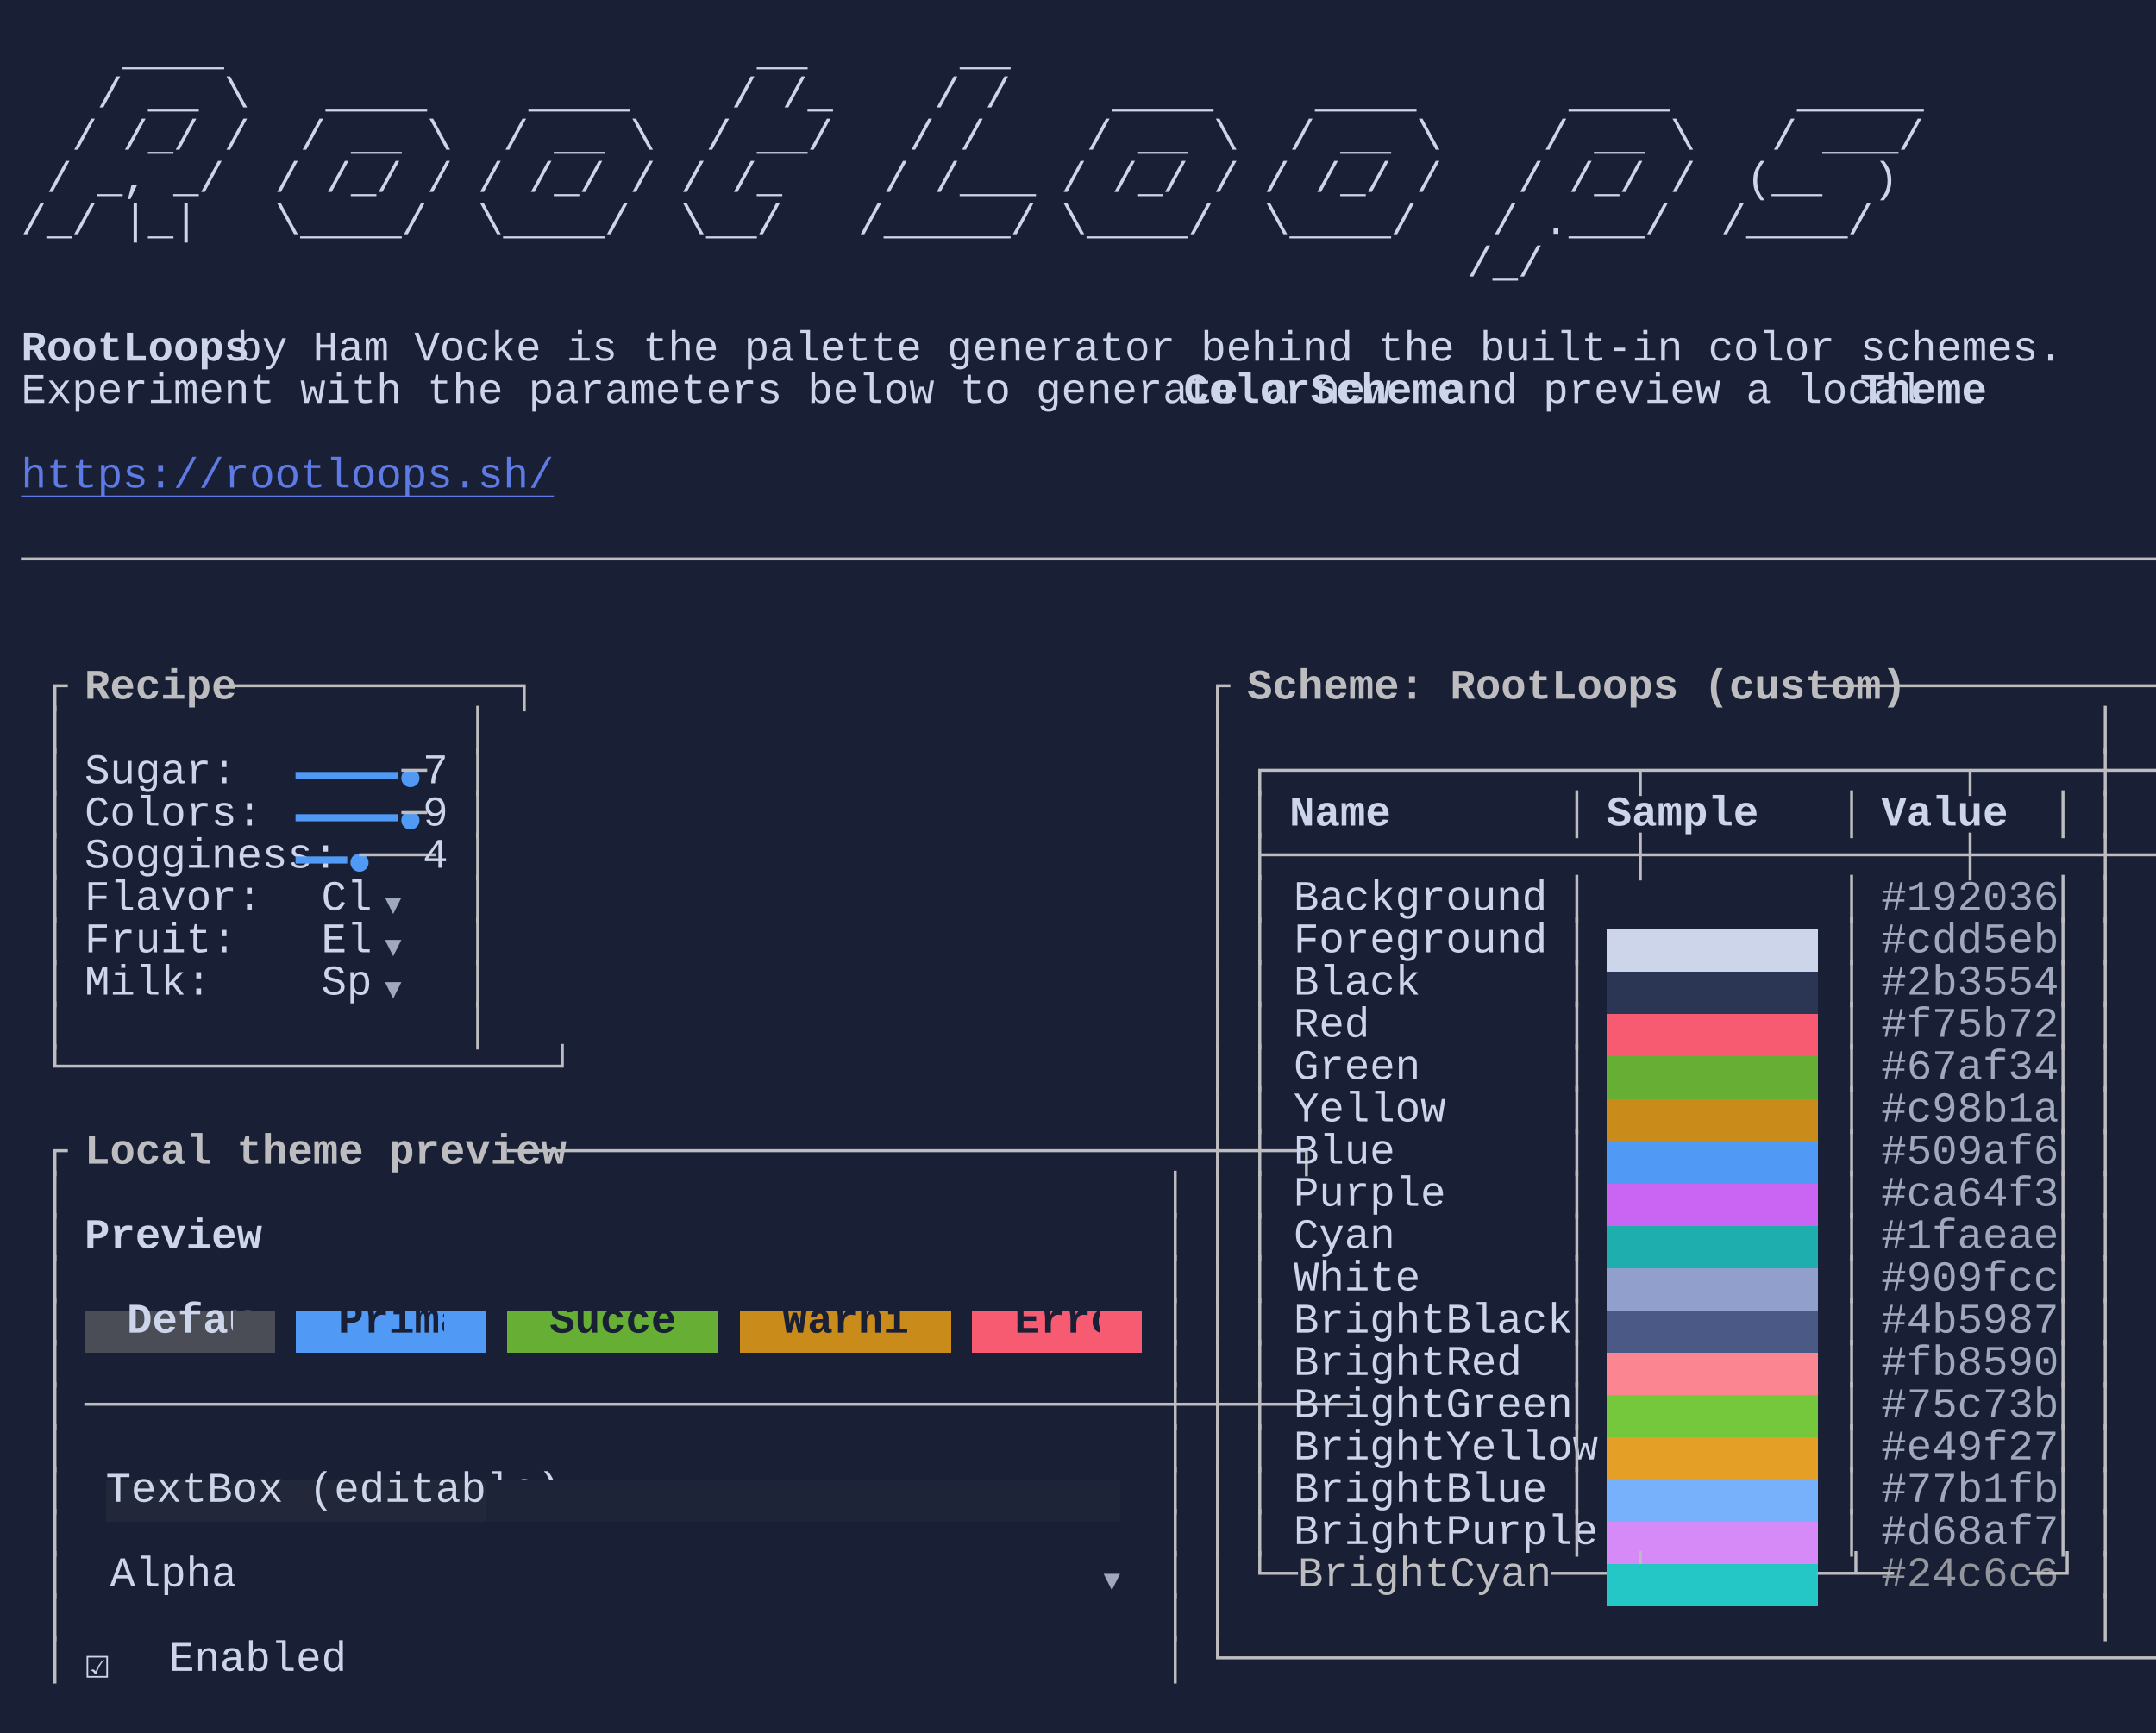
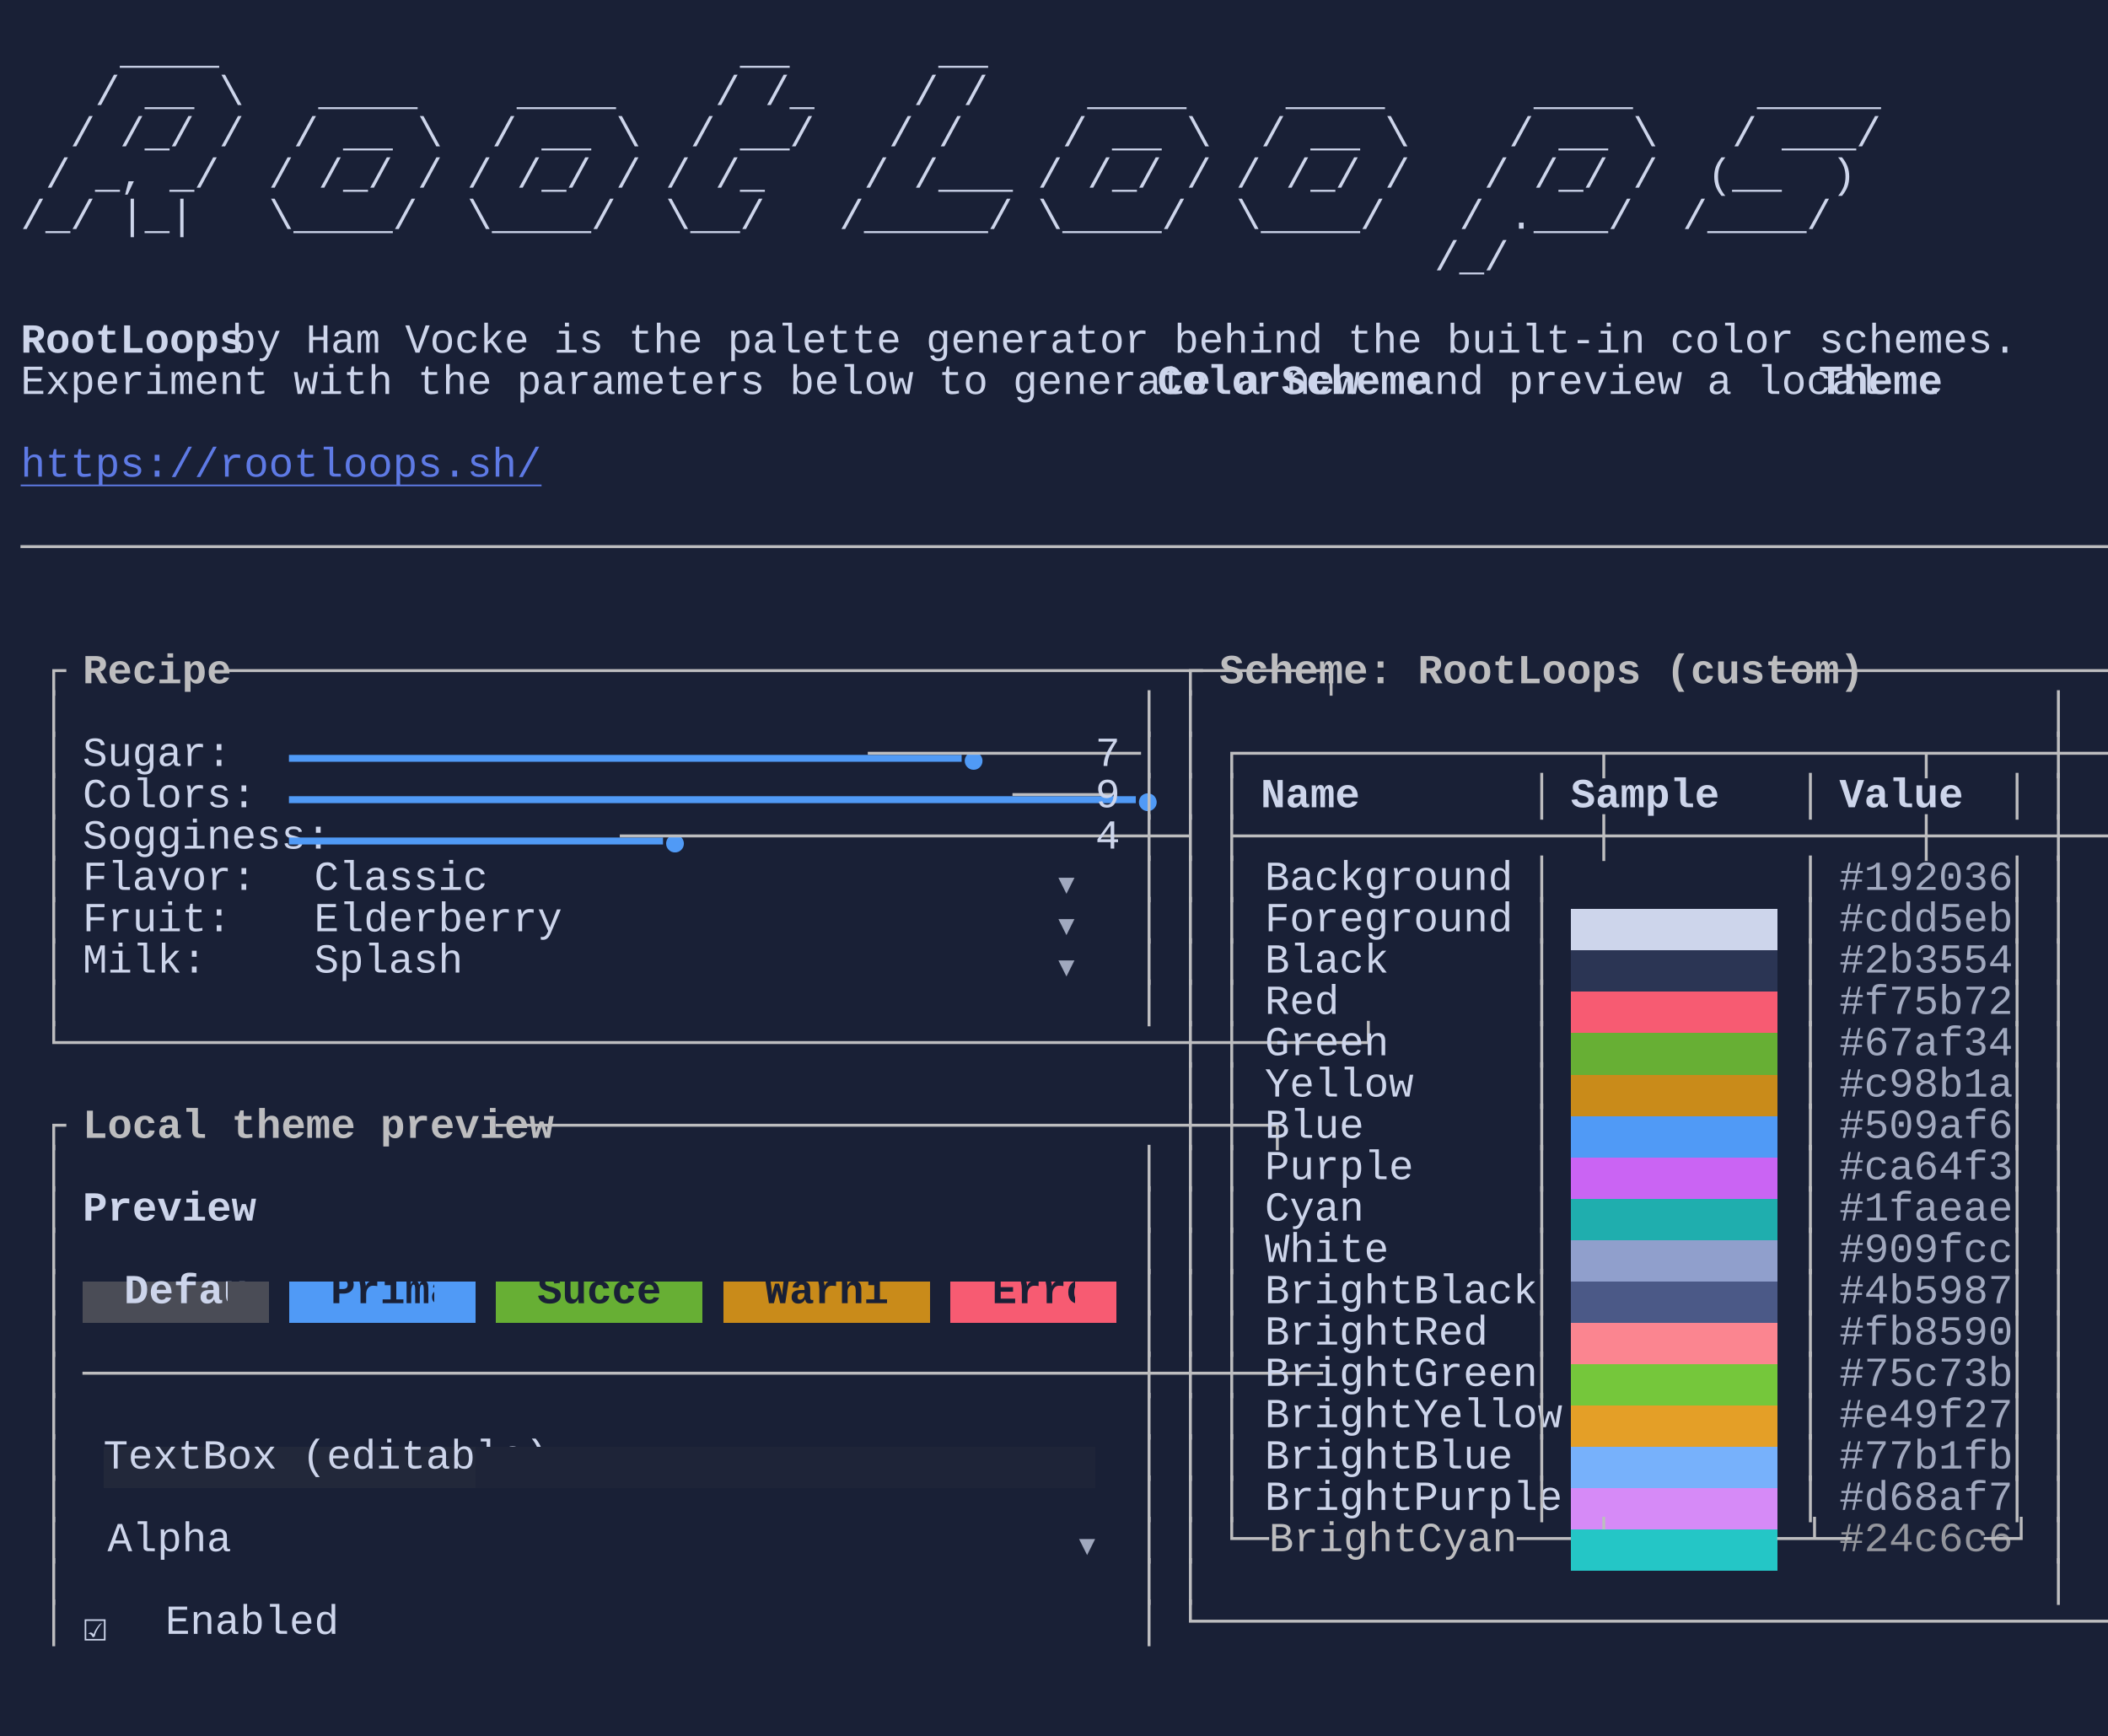
- <svg xmlns="http://www.w3.org/2000/svg" viewBox="0 0 918 738" width="918" height="738" shape-rendering="crispEdges">
+ <svg xmlns="http://www.w3.org/2000/svg" viewBox="0 0 918 756" width="918" height="756" shape-rendering="crispEdges">
  <style>.t{font-family:ui-monospace, SFMono-Regular, Menlo, Monaco, Consolas, "Liberation Mono", "Courier New", monospace;font-size:18px;dominant-baseline:text-before-edge;white-space:pre;font-variant-ligatures:none;font-kerning:none;font-feature-settings:"liga" 0,"calt" 0;letter-spacing:0}</style>
-   <rect x="0" y="0" width="918" height="738" fill="rgb(25,32,54)" />
+   <rect x="0" y="0" width="918" height="756" fill="rgb(25,32,54)" />
  <text class="t" x="9" y="18" fill="rgb(205,213,235)" textLength="900" lengthAdjust="spacing" xml:space="preserve">    ____                     __      __                                                             </text>
  <text class="t" x="9" y="36" fill="rgb(205,213,235)" textLength="900" lengthAdjust="spacing" xml:space="preserve">   / __ \   ____    ____    / /_    / /    ____    ____      ____     _____                         </text>
  <text class="t" x="9" y="54" fill="rgb(205,213,235)" textLength="900" lengthAdjust="spacing" xml:space="preserve">  / /_/ /  / __ \  / __ \  / __/   / /    / __ \  / __ \    / __ \   / ___/                         </text>
  <text class="t" x="9" y="72" fill="rgb(205,213,235)" textLength="900" lengthAdjust="spacing" xml:space="preserve"> / _, _/  / /_/ / / /_/ / / /_    / /___ / /_/ / / /_/ /   / /_/ /  (__  )                          </text>
  <text class="t" x="9" y="90" fill="rgb(205,213,235)" textLength="900" lengthAdjust="spacing" xml:space="preserve">/_/ |_|   \____/  \____/  \__/   /_____/ \____/  \____/   / .___/  /____/                           </text>
  <text class="t" x="9" y="108" fill="rgb(205,213,235)" textLength="900" lengthAdjust="spacing" xml:space="preserve">                                                         /_/                                        </text>
  <text class="t" x="9" y="144" fill="rgb(205,213,235)" textLength="81" lengthAdjust="spacing" font-weight="700" xml:space="preserve">RootLoops</text>
  <text class="t" x="90" y="144" fill="rgb(205,213,235)" textLength="819" lengthAdjust="spacing" xml:space="preserve"> by Ham Vocke is the palette generator behind the built-in color schemes.                  </text>
  <text class="t" x="9" y="162" fill="rgb(205,213,235)" textLength="495" lengthAdjust="spacing" xml:space="preserve">Experiment with the parameters below to generate a new </text>
  <text class="t" x="504" y="162" fill="rgb(205,213,235)" textLength="99" lengthAdjust="spacing" font-weight="700" xml:space="preserve">ColorScheme</text>
  <text class="t" x="603" y="162" fill="rgb(205,213,235)" textLength="189" lengthAdjust="spacing" xml:space="preserve"> and preview a local </text>
  <text class="t" x="792" y="162" fill="rgb(205,213,235)" textLength="45" lengthAdjust="spacing" font-weight="700" xml:space="preserve">Theme</text>
  <text class="t" x="837" y="162" fill="rgb(205,213,235)" textLength="72" lengthAdjust="spacing" xml:space="preserve">.       </text>
  <text class="t" x="9" y="198" fill="rgb(94,122,229)" textLength="189" lengthAdjust="spacing" text-decoration="underline" xml:space="preserve">https://rootloops.sh/</text>
  <text class="t" x="9" y="234" fill="rgb(189,189,191)" textLength="900" lengthAdjust="spacing" xml:space="preserve">────────────────────────────────────────────────────────────────────────────────────────────────────</text>
  <text class="t" x="18" y="288" fill="rgb(189,189,191)" textLength="9" lengthAdjust="spacing" xml:space="preserve">┌</text>
  <text class="t" x="36" y="288" fill="rgb(189,189,191)" textLength="54" lengthAdjust="spacing" font-weight="700" xml:space="preserve">Recipe</text>
-   <text class="t" x="99" y="288" fill="rgb(189,189,191)" textLength="108" lengthAdjust="spacing" xml:space="preserve">───────────┐</text>
+   <text class="t" x="99" y="288" fill="rgb(189,189,191)" textLength="405" lengthAdjust="spacing" xml:space="preserve">────────────────────────────────────────────┐</text>
  <text class="t" x="513" y="288" fill="rgb(189,189,191)" textLength="9" lengthAdjust="spacing" xml:space="preserve">┌</text>
  <text class="t" x="531" y="288" fill="rgb(189,189,191)" textLength="234" lengthAdjust="spacing" font-weight="700" xml:space="preserve">Scheme: RootLoops (custom)</text>
  <text class="t" x="774" y="288" fill="rgb(189,189,191)" textLength="126" lengthAdjust="spacing" xml:space="preserve">─────────────┐</text>
  <text class="t" x="18" y="306" fill="rgb(189,189,191)" textLength="9" lengthAdjust="spacing" xml:space="preserve">│</text>
-   <text class="t" x="198" y="306" fill="rgb(189,189,191)" textLength="9" lengthAdjust="spacing" xml:space="preserve">│</text>
+   <text class="t" x="495" y="306" fill="rgb(189,189,191)" textLength="9" lengthAdjust="spacing" xml:space="preserve">│</text>
  <text class="t" x="513" y="306" fill="rgb(189,189,191)" textLength="9" lengthAdjust="spacing" xml:space="preserve">│</text>
  <text class="t" x="891" y="306" fill="rgb(189,189,191)" textLength="9" lengthAdjust="spacing" xml:space="preserve">│</text>
  <text class="t" x="18" y="324" fill="rgb(189,189,191)" textLength="9" lengthAdjust="spacing" xml:space="preserve">│</text>
  <text class="t" x="36" y="324" fill="rgb(205,213,235)" textLength="54" lengthAdjust="spacing" xml:space="preserve">Sugar:</text>
-   <text class="t" x="126" y="324" fill="rgb(80,154,246)" textLength="45" lengthAdjust="spacing" font-weight="700" xml:space="preserve">━━━━●</text>
-   <text class="t" x="171" y="324" fill="rgb(189,189,191)" textLength="9" lengthAdjust="spacing" xml:space="preserve">─</text>
-   <text class="t" x="180" y="324" fill="rgb(205,213,235)" textLength="9" lengthAdjust="spacing" xml:space="preserve">7</text>
-   <text class="t" x="198" y="324" fill="rgb(189,189,191)" textLength="9" lengthAdjust="spacing" xml:space="preserve">│</text>
+   <text class="t" x="126" y="324" fill="rgb(80,154,246)" textLength="252" lengthAdjust="spacing" font-weight="700" xml:space="preserve">━━━━━━━━━━━━━━━━━━━━━━━━━━━●</text>
+   <text class="t" x="378" y="324" fill="rgb(189,189,191)" textLength="99" lengthAdjust="spacing" xml:space="preserve">───────────</text>
+   <text class="t" x="477" y="324" fill="rgb(205,213,235)" textLength="9" lengthAdjust="spacing" xml:space="preserve">7</text>
+   <text class="t" x="495" y="324" fill="rgb(189,189,191)" textLength="9" lengthAdjust="spacing" xml:space="preserve">│</text>
  <text class="t" x="513" y="324" fill="rgb(189,189,191)" textLength="9" lengthAdjust="spacing" xml:space="preserve">│</text>
  <text class="t" x="531" y="324" fill="rgb(189,189,191)" textLength="351" lengthAdjust="spacing" xml:space="preserve">┌──────────────┬────────────┬─────────┐</text>
  <text class="t" x="891" y="324" fill="rgb(189,189,191)" textLength="9" lengthAdjust="spacing" xml:space="preserve">│</text>
  <text class="t" x="18" y="342" fill="rgb(189,189,191)" textLength="9" lengthAdjust="spacing" xml:space="preserve">│</text>
  <text class="t" x="36" y="342" fill="rgb(205,213,235)" textLength="63" lengthAdjust="spacing" xml:space="preserve">Colors:</text>
-   <text class="t" x="126" y="342" fill="rgb(80,154,246)" textLength="45" lengthAdjust="spacing" font-weight="700" xml:space="preserve">━━━━●</text>
-   <text class="t" x="171" y="342" fill="rgb(189,189,191)" textLength="9" lengthAdjust="spacing" xml:space="preserve">─</text>
-   <text class="t" x="180" y="342" fill="rgb(205,213,235)" textLength="9" lengthAdjust="spacing" xml:space="preserve">9</text>
-   <text class="t" x="198" y="342" fill="rgb(189,189,191)" textLength="9" lengthAdjust="spacing" xml:space="preserve">│</text>
+   <text class="t" x="126" y="342" fill="rgb(80,154,246)" textLength="315" lengthAdjust="spacing" font-weight="700" xml:space="preserve">━━━━━━━━━━━━━━━━━━━━━━━━━━━━━━━━━━●</text>
+   <text class="t" x="441" y="342" fill="rgb(189,189,191)" textLength="36" lengthAdjust="spacing" xml:space="preserve">────</text>
+   <text class="t" x="477" y="342" fill="rgb(205,213,235)" textLength="9" lengthAdjust="spacing" xml:space="preserve">9</text>
+   <text class="t" x="495" y="342" fill="rgb(189,189,191)" textLength="9" lengthAdjust="spacing" xml:space="preserve">│</text>
  <text class="t" x="513" y="342" fill="rgb(189,189,191)" textLength="9" lengthAdjust="spacing" xml:space="preserve">│</text>
  <text class="t" x="531" y="342" fill="rgb(189,189,191)" textLength="9" lengthAdjust="spacing" xml:space="preserve">│</text>
  <text class="t" x="549" y="342" fill="rgb(205,213,235)" textLength="36" lengthAdjust="spacing" font-weight="700" xml:space="preserve">Name</text>
  <text class="t" x="666" y="342" fill="rgb(189,189,191)" textLength="9" lengthAdjust="spacing" xml:space="preserve">│</text>
  <text class="t" x="684" y="342" fill="rgb(205,213,235)" textLength="54" lengthAdjust="spacing" font-weight="700" xml:space="preserve">Sample</text>
  <text class="t" x="783" y="342" fill="rgb(189,189,191)" textLength="9" lengthAdjust="spacing" xml:space="preserve">│</text>
  <text class="t" x="801" y="342" fill="rgb(205,213,235)" textLength="45" lengthAdjust="spacing" font-weight="700" xml:space="preserve">Value</text>
  <text class="t" x="873" y="342" fill="rgb(189,189,191)" textLength="9" lengthAdjust="spacing" xml:space="preserve">│</text>
  <text class="t" x="891" y="342" fill="rgb(189,189,191)" textLength="9" lengthAdjust="spacing" xml:space="preserve">│</text>
  <text class="t" x="18" y="360" fill="rgb(189,189,191)" textLength="9" lengthAdjust="spacing" xml:space="preserve">│</text>
  <text class="t" x="36" y="360" fill="rgb(205,213,235)" textLength="90" lengthAdjust="spacing" xml:space="preserve">Sogginess:</text>
-   <text class="t" x="126" y="360" fill="rgb(80,154,246)" textLength="27" lengthAdjust="spacing" font-weight="700" xml:space="preserve">━━●</text>
-   <text class="t" x="153" y="360" fill="rgb(189,189,191)" textLength="27" lengthAdjust="spacing" xml:space="preserve">───</text>
-   <text class="t" x="180" y="360" fill="rgb(205,213,235)" textLength="9" lengthAdjust="spacing" xml:space="preserve">4</text>
-   <text class="t" x="198" y="360" fill="rgb(189,189,191)" textLength="9" lengthAdjust="spacing" xml:space="preserve">│</text>
+   <text class="t" x="126" y="360" fill="rgb(80,154,246)" textLength="144" lengthAdjust="spacing" font-weight="700" xml:space="preserve">━━━━━━━━━━━━━━━●</text>
+   <text class="t" x="270" y="360" fill="rgb(189,189,191)" textLength="207" lengthAdjust="spacing" xml:space="preserve">───────────────────────</text>
+   <text class="t" x="477" y="360" fill="rgb(205,213,235)" textLength="9" lengthAdjust="spacing" xml:space="preserve">4</text>
+   <text class="t" x="495" y="360" fill="rgb(189,189,191)" textLength="9" lengthAdjust="spacing" xml:space="preserve">│</text>
  <text class="t" x="513" y="360" fill="rgb(189,189,191)" textLength="9" lengthAdjust="spacing" xml:space="preserve">│</text>
  <text class="t" x="531" y="360" fill="rgb(189,189,191)" textLength="351" lengthAdjust="spacing" xml:space="preserve">├──────────────┼────────────┼─────────┤</text>
  <text class="t" x="891" y="360" fill="rgb(189,189,191)" textLength="9" lengthAdjust="spacing" xml:space="preserve">│</text>
  <text class="t" x="18" y="378" fill="rgb(189,189,191)" textLength="9" lengthAdjust="spacing" xml:space="preserve">│</text>
  <text class="t" x="36" y="378" fill="rgb(205,213,235)" textLength="63" lengthAdjust="spacing" xml:space="preserve">Flavor:</text>
-   <text class="t" x="126" y="378" fill="rgb(205,213,235)" textLength="36" lengthAdjust="spacing" xml:space="preserve"> Cl </text>
-   <text class="t" x="162" y="378" fill="rgb(205,213,235)" textLength="9" lengthAdjust="spacing" opacity="0.75" xml:space="preserve">▾</text>
-   <text class="t" x="198" y="378" fill="rgb(189,189,191)" textLength="9" lengthAdjust="spacing" xml:space="preserve">│</text>
+   <text class="t" x="126" y="378" fill="rgb(205,213,235)" textLength="333" lengthAdjust="spacing" xml:space="preserve"> Classic                             </text>
+   <text class="t" x="459" y="378" fill="rgb(205,213,235)" textLength="9" lengthAdjust="spacing" opacity="0.75" xml:space="preserve">▾</text>
+   <text class="t" x="495" y="378" fill="rgb(189,189,191)" textLength="9" lengthAdjust="spacing" xml:space="preserve">│</text>
  <text class="t" x="513" y="378" fill="rgb(189,189,191)" textLength="9" lengthAdjust="spacing" xml:space="preserve">│</text>
  <text class="t" x="531" y="378" fill="rgb(189,189,191)" textLength="9" lengthAdjust="spacing" xml:space="preserve">│</text>
  <text class="t" x="540" y="378" fill="rgb(205,213,235)" textLength="126" lengthAdjust="spacing" xml:space="preserve"> Background   </text>
  <text class="t" x="666" y="378" fill="rgb(189,189,191)" textLength="9" lengthAdjust="spacing" xml:space="preserve">│</text>
  <text class="t" x="783" y="378" fill="rgb(189,189,191)" textLength="9" lengthAdjust="spacing" xml:space="preserve">│</text>
  <text class="t" x="801" y="378" fill="rgb(205,213,235)" textLength="63" lengthAdjust="spacing" opacity="0.75" xml:space="preserve">#192036</text>
  <text class="t" x="873" y="378" fill="rgb(189,189,191)" textLength="9" lengthAdjust="spacing" xml:space="preserve">│</text>
  <text class="t" x="891" y="378" fill="rgb(189,189,191)" textLength="9" lengthAdjust="spacing" xml:space="preserve">│</text>
  <text class="t" x="18" y="396" fill="rgb(189,189,191)" textLength="9" lengthAdjust="spacing" xml:space="preserve">│</text>
  <text class="t" x="36" y="396" fill="rgb(205,213,235)" textLength="54" lengthAdjust="spacing" xml:space="preserve">Fruit:</text>
-   <text class="t" x="126" y="396" fill="rgb(205,213,235)" textLength="36" lengthAdjust="spacing" xml:space="preserve"> El </text>
-   <text class="t" x="162" y="396" fill="rgb(205,213,235)" textLength="9" lengthAdjust="spacing" opacity="0.75" xml:space="preserve">▾</text>
-   <text class="t" x="198" y="396" fill="rgb(189,189,191)" textLength="9" lengthAdjust="spacing" xml:space="preserve">│</text>
+   <text class="t" x="126" y="396" fill="rgb(205,213,235)" textLength="333" lengthAdjust="spacing" xml:space="preserve"> Elderberry                          </text>
+   <text class="t" x="459" y="396" fill="rgb(205,213,235)" textLength="9" lengthAdjust="spacing" opacity="0.75" xml:space="preserve">▾</text>
+   <text class="t" x="495" y="396" fill="rgb(189,189,191)" textLength="9" lengthAdjust="spacing" xml:space="preserve">│</text>
  <text class="t" x="513" y="396" fill="rgb(189,189,191)" textLength="9" lengthAdjust="spacing" xml:space="preserve">│</text>
  <text class="t" x="531" y="396" fill="rgb(189,189,191)" textLength="9" lengthAdjust="spacing" xml:space="preserve">│</text>
  <text class="t" x="540" y="396" fill="rgb(205,213,235)" textLength="126" lengthAdjust="spacing" xml:space="preserve"> Foreground   </text>
  <text class="t" x="666" y="396" fill="rgb(189,189,191)" textLength="9" lengthAdjust="spacing" xml:space="preserve">│</text>
  <rect x="684" y="396" width="90" height="18" fill="rgb(205,213,235)" />
  <text class="t" x="783" y="396" fill="rgb(189,189,191)" textLength="9" lengthAdjust="spacing" xml:space="preserve">│</text>
  <text class="t" x="801" y="396" fill="rgb(205,213,235)" textLength="63" lengthAdjust="spacing" opacity="0.75" xml:space="preserve">#cdd5eb</text>
  <text class="t" x="873" y="396" fill="rgb(189,189,191)" textLength="9" lengthAdjust="spacing" xml:space="preserve">│</text>
  <text class="t" x="891" y="396" fill="rgb(189,189,191)" textLength="9" lengthAdjust="spacing" xml:space="preserve">│</text>
  <text class="t" x="18" y="414" fill="rgb(189,189,191)" textLength="9" lengthAdjust="spacing" xml:space="preserve">│</text>
  <text class="t" x="36" y="414" fill="rgb(205,213,235)" textLength="45" lengthAdjust="spacing" xml:space="preserve">Milk:</text>
-   <text class="t" x="126" y="414" fill="rgb(205,213,235)" textLength="36" lengthAdjust="spacing" xml:space="preserve"> Sp </text>
-   <text class="t" x="162" y="414" fill="rgb(205,213,235)" textLength="9" lengthAdjust="spacing" opacity="0.75" xml:space="preserve">▾</text>
-   <text class="t" x="198" y="414" fill="rgb(189,189,191)" textLength="9" lengthAdjust="spacing" xml:space="preserve">│</text>
+   <text class="t" x="126" y="414" fill="rgb(205,213,235)" textLength="333" lengthAdjust="spacing" xml:space="preserve"> Splash                              </text>
+   <text class="t" x="459" y="414" fill="rgb(205,213,235)" textLength="9" lengthAdjust="spacing" opacity="0.75" xml:space="preserve">▾</text>
+   <text class="t" x="495" y="414" fill="rgb(189,189,191)" textLength="9" lengthAdjust="spacing" xml:space="preserve">│</text>
  <text class="t" x="513" y="414" fill="rgb(189,189,191)" textLength="9" lengthAdjust="spacing" xml:space="preserve">│</text>
  <text class="t" x="531" y="414" fill="rgb(189,189,191)" textLength="9" lengthAdjust="spacing" xml:space="preserve">│</text>
  <text class="t" x="540" y="414" fill="rgb(205,213,235)" textLength="126" lengthAdjust="spacing" xml:space="preserve"> Black        </text>
  <text class="t" x="666" y="414" fill="rgb(189,189,191)" textLength="9" lengthAdjust="spacing" xml:space="preserve">│</text>
  <rect x="684" y="414" width="90" height="18" fill="rgb(43,53,84)" />
  <text class="t" x="783" y="414" fill="rgb(189,189,191)" textLength="9" lengthAdjust="spacing" xml:space="preserve">│</text>
  <text class="t" x="801" y="414" fill="rgb(205,213,235)" textLength="63" lengthAdjust="spacing" opacity="0.75" xml:space="preserve">#2b3554</text>
  <text class="t" x="873" y="414" fill="rgb(189,189,191)" textLength="9" lengthAdjust="spacing" xml:space="preserve">│</text>
  <text class="t" x="891" y="414" fill="rgb(189,189,191)" textLength="9" lengthAdjust="spacing" xml:space="preserve">│</text>
  <text class="t" x="18" y="432" fill="rgb(189,189,191)" textLength="9" lengthAdjust="spacing" xml:space="preserve">│</text>
-   <text class="t" x="198" y="432" fill="rgb(189,189,191)" textLength="9" lengthAdjust="spacing" xml:space="preserve">│</text>
+   <text class="t" x="495" y="432" fill="rgb(189,189,191)" textLength="9" lengthAdjust="spacing" xml:space="preserve">│</text>
  <text class="t" x="513" y="432" fill="rgb(189,189,191)" textLength="9" lengthAdjust="spacing" xml:space="preserve">│</text>
  <text class="t" x="531" y="432" fill="rgb(189,189,191)" textLength="9" lengthAdjust="spacing" xml:space="preserve">│</text>
  <text class="t" x="540" y="432" fill="rgb(205,213,235)" textLength="126" lengthAdjust="spacing" xml:space="preserve"> Red          </text>
  <text class="t" x="666" y="432" fill="rgb(189,189,191)" textLength="9" lengthAdjust="spacing" xml:space="preserve">│</text>
  <rect x="684" y="432" width="90" height="18" fill="rgb(247,91,114)" />
  <text class="t" x="783" y="432" fill="rgb(189,189,191)" textLength="9" lengthAdjust="spacing" xml:space="preserve">│</text>
  <text class="t" x="801" y="432" fill="rgb(205,213,235)" textLength="63" lengthAdjust="spacing" opacity="0.75" xml:space="preserve">#f75b72</text>
  <text class="t" x="873" y="432" fill="rgb(189,189,191)" textLength="9" lengthAdjust="spacing" xml:space="preserve">│</text>
  <text class="t" x="891" y="432" fill="rgb(189,189,191)" textLength="9" lengthAdjust="spacing" xml:space="preserve">│</text>
-   <text class="t" x="18" y="450" fill="rgb(189,189,191)" textLength="189" lengthAdjust="spacing" xml:space="preserve">└───────────────────┘</text>
+   <text class="t" x="18" y="450" fill="rgb(189,189,191)" textLength="486" lengthAdjust="spacing" xml:space="preserve">└────────────────────────────────────────────────────┘</text>
  <text class="t" x="513" y="450" fill="rgb(189,189,191)" textLength="9" lengthAdjust="spacing" xml:space="preserve">│</text>
  <text class="t" x="531" y="450" fill="rgb(189,189,191)" textLength="9" lengthAdjust="spacing" xml:space="preserve">│</text>
  <text class="t" x="540" y="450" fill="rgb(205,213,235)" textLength="126" lengthAdjust="spacing" xml:space="preserve"> Green        </text>
  <text class="t" x="666" y="450" fill="rgb(189,189,191)" textLength="9" lengthAdjust="spacing" xml:space="preserve">│</text>
  <rect x="684" y="450" width="90" height="18" fill="rgb(103,175,52)" />
  <text class="t" x="783" y="450" fill="rgb(189,189,191)" textLength="9" lengthAdjust="spacing" xml:space="preserve">│</text>
  <text class="t" x="801" y="450" fill="rgb(205,213,235)" textLength="63" lengthAdjust="spacing" opacity="0.75" xml:space="preserve">#67af34</text>
  <text class="t" x="873" y="450" fill="rgb(189,189,191)" textLength="9" lengthAdjust="spacing" xml:space="preserve">│</text>
  <text class="t" x="891" y="450" fill="rgb(189,189,191)" textLength="9" lengthAdjust="spacing" xml:space="preserve">│</text>
  <text class="t" x="513" y="468" fill="rgb(189,189,191)" textLength="9" lengthAdjust="spacing" xml:space="preserve">│</text>
  <text class="t" x="531" y="468" fill="rgb(189,189,191)" textLength="9" lengthAdjust="spacing" xml:space="preserve">│</text>
  <text class="t" x="540" y="468" fill="rgb(205,213,235)" textLength="126" lengthAdjust="spacing" xml:space="preserve"> Yellow       </text>
  <text class="t" x="666" y="468" fill="rgb(189,189,191)" textLength="9" lengthAdjust="spacing" xml:space="preserve">│</text>
  <rect x="684" y="468" width="90" height="18" fill="rgb(201,139,26)" />
  <text class="t" x="783" y="468" fill="rgb(189,189,191)" textLength="9" lengthAdjust="spacing" xml:space="preserve">│</text>
  <text class="t" x="801" y="468" fill="rgb(205,213,235)" textLength="63" lengthAdjust="spacing" opacity="0.75" xml:space="preserve">#c98b1a</text>
  <text class="t" x="873" y="468" fill="rgb(189,189,191)" textLength="9" lengthAdjust="spacing" xml:space="preserve">│</text>
  <text class="t" x="891" y="468" fill="rgb(189,189,191)" textLength="9" lengthAdjust="spacing" xml:space="preserve">│</text>
  <text class="t" x="18" y="486" fill="rgb(189,189,191)" textLength="9" lengthAdjust="spacing" xml:space="preserve">┌</text>
  <text class="t" x="36" y="486" fill="rgb(189,189,191)" textLength="171" lengthAdjust="spacing" font-weight="700" xml:space="preserve">Local theme preview</text>
  <text class="t" x="216" y="486" fill="rgb(189,189,191)" textLength="288" lengthAdjust="spacing" xml:space="preserve">───────────────────────────────┐</text>
  <text class="t" x="513" y="486" fill="rgb(189,189,191)" textLength="9" lengthAdjust="spacing" xml:space="preserve">│</text>
  <text class="t" x="531" y="486" fill="rgb(189,189,191)" textLength="9" lengthAdjust="spacing" xml:space="preserve">│</text>
  <text class="t" x="540" y="486" fill="rgb(205,213,235)" textLength="126" lengthAdjust="spacing" xml:space="preserve"> Blue         </text>
  <text class="t" x="666" y="486" fill="rgb(189,189,191)" textLength="9" lengthAdjust="spacing" xml:space="preserve">│</text>
  <rect x="684" y="486" width="90" height="18" fill="rgb(80,154,246)" />
  <text class="t" x="783" y="486" fill="rgb(189,189,191)" textLength="9" lengthAdjust="spacing" xml:space="preserve">│</text>
  <text class="t" x="801" y="486" fill="rgb(205,213,235)" textLength="63" lengthAdjust="spacing" opacity="0.75" xml:space="preserve">#509af6</text>
  <text class="t" x="873" y="486" fill="rgb(189,189,191)" textLength="9" lengthAdjust="spacing" xml:space="preserve">│</text>
  <text class="t" x="891" y="486" fill="rgb(189,189,191)" textLength="9" lengthAdjust="spacing" xml:space="preserve">│</text>
  <text class="t" x="18" y="504" fill="rgb(189,189,191)" textLength="9" lengthAdjust="spacing" xml:space="preserve">│</text>
  <text class="t" x="495" y="504" fill="rgb(189,189,191)" textLength="9" lengthAdjust="spacing" xml:space="preserve">│</text>
  <text class="t" x="513" y="504" fill="rgb(189,189,191)" textLength="9" lengthAdjust="spacing" xml:space="preserve">│</text>
  <text class="t" x="531" y="504" fill="rgb(189,189,191)" textLength="9" lengthAdjust="spacing" xml:space="preserve">│</text>
  <text class="t" x="540" y="504" fill="rgb(205,213,235)" textLength="126" lengthAdjust="spacing" xml:space="preserve"> Purple       </text>
  <text class="t" x="666" y="504" fill="rgb(189,189,191)" textLength="9" lengthAdjust="spacing" xml:space="preserve">│</text>
  <rect x="684" y="504" width="90" height="18" fill="rgb(202,100,243)" />
  <text class="t" x="783" y="504" fill="rgb(189,189,191)" textLength="9" lengthAdjust="spacing" xml:space="preserve">│</text>
  <text class="t" x="801" y="504" fill="rgb(205,213,235)" textLength="63" lengthAdjust="spacing" opacity="0.75" xml:space="preserve">#ca64f3</text>
  <text class="t" x="873" y="504" fill="rgb(189,189,191)" textLength="9" lengthAdjust="spacing" xml:space="preserve">│</text>
  <text class="t" x="891" y="504" fill="rgb(189,189,191)" textLength="9" lengthAdjust="spacing" xml:space="preserve">│</text>
  <text class="t" x="18" y="522" fill="rgb(189,189,191)" textLength="9" lengthAdjust="spacing" xml:space="preserve">│</text>
  <text class="t" x="36" y="522" fill="rgb(205,213,235)" textLength="63" lengthAdjust="spacing" font-weight="700" xml:space="preserve">Preview</text>
  <text class="t" x="495" y="522" fill="rgb(189,189,191)" textLength="9" lengthAdjust="spacing" xml:space="preserve">│</text>
  <text class="t" x="513" y="522" fill="rgb(189,189,191)" textLength="9" lengthAdjust="spacing" xml:space="preserve">│</text>
  <text class="t" x="531" y="522" fill="rgb(189,189,191)" textLength="9" lengthAdjust="spacing" xml:space="preserve">│</text>
  <text class="t" x="540" y="522" fill="rgb(205,213,235)" textLength="126" lengthAdjust="spacing" xml:space="preserve"> Cyan         </text>
  <text class="t" x="666" y="522" fill="rgb(189,189,191)" textLength="9" lengthAdjust="spacing" xml:space="preserve">│</text>
  <rect x="684" y="522" width="90" height="18" fill="rgb(31,174,174)" />
  <text class="t" x="783" y="522" fill="rgb(189,189,191)" textLength="9" lengthAdjust="spacing" xml:space="preserve">│</text>
  <text class="t" x="801" y="522" fill="rgb(205,213,235)" textLength="63" lengthAdjust="spacing" opacity="0.75" xml:space="preserve">#1faeae</text>
  <text class="t" x="873" y="522" fill="rgb(189,189,191)" textLength="9" lengthAdjust="spacing" xml:space="preserve">│</text>
  <text class="t" x="891" y="522" fill="rgb(189,189,191)" textLength="9" lengthAdjust="spacing" xml:space="preserve">│</text>
  <text class="t" x="18" y="540" fill="rgb(189,189,191)" textLength="9" lengthAdjust="spacing" xml:space="preserve">│</text>
  <text class="t" x="495" y="540" fill="rgb(189,189,191)" textLength="9" lengthAdjust="spacing" xml:space="preserve">│</text>
  <text class="t" x="513" y="540" fill="rgb(189,189,191)" textLength="9" lengthAdjust="spacing" xml:space="preserve">│</text>
  <text class="t" x="531" y="540" fill="rgb(189,189,191)" textLength="9" lengthAdjust="spacing" xml:space="preserve">│</text>
  <text class="t" x="540" y="540" fill="rgb(205,213,235)" textLength="126" lengthAdjust="spacing" xml:space="preserve"> White        </text>
  <text class="t" x="666" y="540" fill="rgb(189,189,191)" textLength="9" lengthAdjust="spacing" xml:space="preserve">│</text>
  <rect x="684" y="540" width="90" height="18" fill="rgb(144,159,204)" />
  <text class="t" x="783" y="540" fill="rgb(189,189,191)" textLength="9" lengthAdjust="spacing" xml:space="preserve">│</text>
  <text class="t" x="801" y="540" fill="rgb(205,213,235)" textLength="63" lengthAdjust="spacing" opacity="0.75" xml:space="preserve">#909fcc</text>
  <text class="t" x="873" y="540" fill="rgb(189,189,191)" textLength="9" lengthAdjust="spacing" xml:space="preserve">│</text>
  <text class="t" x="891" y="540" fill="rgb(189,189,191)" textLength="9" lengthAdjust="spacing" xml:space="preserve">│</text>
  <text class="t" x="18" y="558" fill="rgb(189,189,191)" textLength="9" lengthAdjust="spacing" xml:space="preserve">│</text>
  <rect x="36" y="558" width="18" height="18" fill="rgb(74,76,86)" />
  <rect x="54" y="558" width="45" height="18" fill="rgb(74,76,86)" />
  <text class="t" x="54" y="558" fill="rgb(205,213,235)" textLength="45" lengthAdjust="spacing" font-weight="700" xml:space="preserve">Defau</text>
  <rect x="99" y="558" width="18" height="18" fill="rgb(74,76,86)" />
  <rect x="126" y="558" width="18" height="18" fill="rgb(80,154,246)" />
  <rect x="144" y="558" width="45" height="18" fill="rgb(80,154,246)" />
  <text class="t" x="144" y="558" fill="rgb(25,32,54)" textLength="45" lengthAdjust="spacing" font-weight="700" xml:space="preserve">Prima</text>
  <rect x="189" y="558" width="18" height="18" fill="rgb(80,154,246)" />
  <rect x="216" y="558" width="18" height="18" fill="rgb(103,175,52)" />
  <rect x="234" y="558" width="54" height="18" fill="rgb(103,175,52)" />
  <text class="t" x="234" y="558" fill="rgb(25,32,54)" textLength="54" lengthAdjust="spacing" font-weight="700" xml:space="preserve">Succes</text>
  <rect x="288" y="558" width="18" height="18" fill="rgb(103,175,52)" />
  <rect x="315" y="558" width="18" height="18" fill="rgb(201,139,26)" />
  <rect x="333" y="558" width="54" height="18" fill="rgb(201,139,26)" />
  <text class="t" x="333" y="558" fill="rgb(25,32,54)" textLength="54" lengthAdjust="spacing" font-weight="700" xml:space="preserve">Warnin</text>
  <rect x="387" y="558" width="18" height="18" fill="rgb(201,139,26)" />
  <rect x="414" y="558" width="18" height="18" fill="rgb(247,91,114)" />
  <rect x="432" y="558" width="36" height="18" fill="rgb(247,91,114)" />
  <text class="t" x="432" y="558" fill="rgb(25,32,54)" textLength="36" lengthAdjust="spacing" font-weight="700" xml:space="preserve">Erro</text>
  <rect x="468" y="558" width="18" height="18" fill="rgb(247,91,114)" />
  <text class="t" x="495" y="558" fill="rgb(189,189,191)" textLength="9" lengthAdjust="spacing" xml:space="preserve">│</text>
  <text class="t" x="513" y="558" fill="rgb(189,189,191)" textLength="9" lengthAdjust="spacing" xml:space="preserve">│</text>
  <text class="t" x="531" y="558" fill="rgb(189,189,191)" textLength="9" lengthAdjust="spacing" xml:space="preserve">│</text>
  <text class="t" x="540" y="558" fill="rgb(205,213,235)" textLength="126" lengthAdjust="spacing" xml:space="preserve"> BrightBlack  </text>
  <text class="t" x="666" y="558" fill="rgb(189,189,191)" textLength="9" lengthAdjust="spacing" xml:space="preserve">│</text>
  <rect x="684" y="558" width="90" height="18" fill="rgb(75,89,135)" />
  <text class="t" x="783" y="558" fill="rgb(189,189,191)" textLength="9" lengthAdjust="spacing" xml:space="preserve">│</text>
  <text class="t" x="801" y="558" fill="rgb(205,213,235)" textLength="63" lengthAdjust="spacing" opacity="0.75" xml:space="preserve">#4b5987</text>
  <text class="t" x="873" y="558" fill="rgb(189,189,191)" textLength="9" lengthAdjust="spacing" xml:space="preserve">│</text>
  <text class="t" x="891" y="558" fill="rgb(189,189,191)" textLength="9" lengthAdjust="spacing" xml:space="preserve">│</text>
  <text class="t" x="18" y="576" fill="rgb(189,189,191)" textLength="9" lengthAdjust="spacing" xml:space="preserve">│</text>
  <text class="t" x="495" y="576" fill="rgb(189,189,191)" textLength="9" lengthAdjust="spacing" xml:space="preserve">│</text>
  <text class="t" x="513" y="576" fill="rgb(189,189,191)" textLength="9" lengthAdjust="spacing" xml:space="preserve">│</text>
  <text class="t" x="531" y="576" fill="rgb(189,189,191)" textLength="9" lengthAdjust="spacing" xml:space="preserve">│</text>
  <text class="t" x="540" y="576" fill="rgb(205,213,235)" textLength="126" lengthAdjust="spacing" xml:space="preserve"> BrightRed    </text>
  <text class="t" x="666" y="576" fill="rgb(189,189,191)" textLength="9" lengthAdjust="spacing" xml:space="preserve">│</text>
  <rect x="684" y="576" width="90" height="18" fill="rgb(251,133,144)" />
  <text class="t" x="783" y="576" fill="rgb(189,189,191)" textLength="9" lengthAdjust="spacing" xml:space="preserve">│</text>
  <text class="t" x="801" y="576" fill="rgb(205,213,235)" textLength="63" lengthAdjust="spacing" opacity="0.75" xml:space="preserve">#fb8590</text>
  <text class="t" x="873" y="576" fill="rgb(189,189,191)" textLength="9" lengthAdjust="spacing" xml:space="preserve">│</text>
  <text class="t" x="891" y="576" fill="rgb(189,189,191)" textLength="9" lengthAdjust="spacing" xml:space="preserve">│</text>
  <text class="t" x="18" y="594" fill="rgb(189,189,191)" textLength="9" lengthAdjust="spacing" xml:space="preserve">│</text>
  <text class="t" x="36" y="594" fill="rgb(189,189,191)" textLength="450" lengthAdjust="spacing" xml:space="preserve">──────────────────────────────────────────────────</text>
  <text class="t" x="495" y="594" fill="rgb(189,189,191)" textLength="9" lengthAdjust="spacing" xml:space="preserve">│</text>
  <text class="t" x="513" y="594" fill="rgb(189,189,191)" textLength="9" lengthAdjust="spacing" xml:space="preserve">│</text>
  <text class="t" x="531" y="594" fill="rgb(189,189,191)" textLength="9" lengthAdjust="spacing" xml:space="preserve">│</text>
  <text class="t" x="540" y="594" fill="rgb(205,213,235)" textLength="126" lengthAdjust="spacing" xml:space="preserve"> BrightGreen  </text>
  <text class="t" x="666" y="594" fill="rgb(189,189,191)" textLength="9" lengthAdjust="spacing" xml:space="preserve">│</text>
  <rect x="684" y="594" width="90" height="18" fill="rgb(117,199,59)" />
  <text class="t" x="783" y="594" fill="rgb(189,189,191)" textLength="9" lengthAdjust="spacing" xml:space="preserve">│</text>
  <text class="t" x="801" y="594" fill="rgb(205,213,235)" textLength="63" lengthAdjust="spacing" opacity="0.75" xml:space="preserve">#75c73b</text>
  <text class="t" x="873" y="594" fill="rgb(189,189,191)" textLength="9" lengthAdjust="spacing" xml:space="preserve">│</text>
  <text class="t" x="891" y="594" fill="rgb(189,189,191)" textLength="9" lengthAdjust="spacing" xml:space="preserve">│</text>
  <text class="t" x="18" y="612" fill="rgb(189,189,191)" textLength="9" lengthAdjust="spacing" xml:space="preserve">│</text>
  <text class="t" x="495" y="612" fill="rgb(189,189,191)" textLength="9" lengthAdjust="spacing" xml:space="preserve">│</text>
  <text class="t" x="513" y="612" fill="rgb(189,189,191)" textLength="9" lengthAdjust="spacing" xml:space="preserve">│</text>
  <text class="t" x="531" y="612" fill="rgb(189,189,191)" textLength="9" lengthAdjust="spacing" xml:space="preserve">│</text>
  <text class="t" x="540" y="612" fill="rgb(205,213,235)" textLength="126" lengthAdjust="spacing" xml:space="preserve"> BrightYellow </text>
  <text class="t" x="666" y="612" fill="rgb(189,189,191)" textLength="9" lengthAdjust="spacing" xml:space="preserve">│</text>
  <rect x="684" y="612" width="90" height="18" fill="rgb(228,159,39)" />
  <text class="t" x="783" y="612" fill="rgb(189,189,191)" textLength="9" lengthAdjust="spacing" xml:space="preserve">│</text>
  <text class="t" x="801" y="612" fill="rgb(205,213,235)" textLength="63" lengthAdjust="spacing" opacity="0.75" xml:space="preserve">#e49f27</text>
  <text class="t" x="873" y="612" fill="rgb(189,189,191)" textLength="9" lengthAdjust="spacing" xml:space="preserve">│</text>
  <text class="t" x="891" y="612" fill="rgb(189,189,191)" textLength="9" lengthAdjust="spacing" xml:space="preserve">│</text>
  <text class="t" x="18" y="630" fill="rgb(189,189,191)" textLength="9" lengthAdjust="spacing" xml:space="preserve">│</text>
  <rect x="45" y="630" width="162" height="18" fill="rgb(34,40,58)" />
  <text class="t" x="45" y="630" fill="rgb(205,213,235)" textLength="162" lengthAdjust="spacing" xml:space="preserve">TextBox (editable)</text>
  <rect x="207" y="630" width="270" height="18" fill="rgb(30,36,56)" />
  <text class="t" x="495" y="630" fill="rgb(189,189,191)" textLength="9" lengthAdjust="spacing" xml:space="preserve">│</text>
  <text class="t" x="513" y="630" fill="rgb(189,189,191)" textLength="9" lengthAdjust="spacing" xml:space="preserve">│</text>
  <text class="t" x="531" y="630" fill="rgb(189,189,191)" textLength="9" lengthAdjust="spacing" xml:space="preserve">│</text>
  <text class="t" x="540" y="630" fill="rgb(205,213,235)" textLength="126" lengthAdjust="spacing" xml:space="preserve"> BrightBlue   </text>
  <text class="t" x="666" y="630" fill="rgb(189,189,191)" textLength="9" lengthAdjust="spacing" xml:space="preserve">│</text>
  <rect x="684" y="630" width="90" height="18" fill="rgb(119,177,251)" />
  <text class="t" x="783" y="630" fill="rgb(189,189,191)" textLength="9" lengthAdjust="spacing" xml:space="preserve">│</text>
  <text class="t" x="801" y="630" fill="rgb(205,213,235)" textLength="63" lengthAdjust="spacing" opacity="0.75" xml:space="preserve">#77b1fb</text>
  <text class="t" x="873" y="630" fill="rgb(189,189,191)" textLength="9" lengthAdjust="spacing" xml:space="preserve">│</text>
  <text class="t" x="891" y="630" fill="rgb(189,189,191)" textLength="9" lengthAdjust="spacing" xml:space="preserve">│</text>
  <text class="t" x="18" y="648" fill="rgb(189,189,191)" textLength="9" lengthAdjust="spacing" xml:space="preserve">│</text>
  <text class="t" x="495" y="648" fill="rgb(189,189,191)" textLength="9" lengthAdjust="spacing" xml:space="preserve">│</text>
  <text class="t" x="513" y="648" fill="rgb(189,189,191)" textLength="9" lengthAdjust="spacing" xml:space="preserve">│</text>
  <text class="t" x="531" y="648" fill="rgb(189,189,191)" textLength="9" lengthAdjust="spacing" xml:space="preserve">│</text>
  <text class="t" x="540" y="648" fill="rgb(205,213,235)" textLength="126" lengthAdjust="spacing" xml:space="preserve"> BrightPurple </text>
  <text class="t" x="666" y="648" fill="rgb(189,189,191)" textLength="9" lengthAdjust="spacing" xml:space="preserve">│</text>
  <rect x="684" y="648" width="90" height="18" fill="rgb(214,138,247)" />
  <text class="t" x="783" y="648" fill="rgb(189,189,191)" textLength="9" lengthAdjust="spacing" xml:space="preserve">│</text>
  <text class="t" x="801" y="648" fill="rgb(205,213,235)" textLength="63" lengthAdjust="spacing" opacity="0.75" xml:space="preserve">#d68af7</text>
  <text class="t" x="873" y="648" fill="rgb(189,189,191)" textLength="9" lengthAdjust="spacing" xml:space="preserve">│</text>
  <text class="t" x="891" y="648" fill="rgb(189,189,191)" textLength="9" lengthAdjust="spacing" xml:space="preserve">│</text>
  <text class="t" x="18" y="666" fill="rgb(189,189,191)" textLength="9" lengthAdjust="spacing" xml:space="preserve">│</text>
  <text class="t" x="36" y="666" fill="rgb(205,213,235)" textLength="432" lengthAdjust="spacing" xml:space="preserve"> Alpha                                          </text>
  <text class="t" x="468" y="666" fill="rgb(205,213,235)" textLength="9" lengthAdjust="spacing" opacity="0.75" xml:space="preserve">▾</text>
  <text class="t" x="495" y="666" fill="rgb(189,189,191)" textLength="9" lengthAdjust="spacing" xml:space="preserve">│</text>
  <text class="t" x="513" y="666" fill="rgb(189,189,191)" textLength="9" lengthAdjust="spacing" xml:space="preserve">│</text>
  <text class="t" x="531" y="666" fill="rgb(189,189,191)" textLength="153" lengthAdjust="spacing" xml:space="preserve">└─BrightCyan───┴─</text>
  <rect x="684" y="666" width="90" height="18" fill="rgb(36,198,198)" />
  <text class="t" x="774" y="666" fill="rgb(189,189,191)" textLength="27" lengthAdjust="spacing" xml:space="preserve">─┴─</text>
  <text class="t" x="801" y="666" fill="rgb(189,189,191)" textLength="63" lengthAdjust="spacing" opacity="0.75" xml:space="preserve">#24c6c6</text>
  <text class="t" x="864" y="666" fill="rgb(189,189,191)" textLength="18" lengthAdjust="spacing" xml:space="preserve">─┘</text>
  <text class="t" x="891" y="666" fill="rgb(189,189,191)" textLength="9" lengthAdjust="spacing" xml:space="preserve">│</text>
  <text class="t" x="18" y="684" fill="rgb(189,189,191)" textLength="9" lengthAdjust="spacing" xml:space="preserve">│</text>
  <text class="t" x="495" y="684" fill="rgb(189,189,191)" textLength="9" lengthAdjust="spacing" xml:space="preserve">│</text>
  <text class="t" x="513" y="684" fill="rgb(189,189,191)" textLength="9" lengthAdjust="spacing" xml:space="preserve">│</text>
  <text class="t" x="891" y="684" fill="rgb(189,189,191)" textLength="9" lengthAdjust="spacing" xml:space="preserve">│</text>
  <text class="t" x="18" y="702" fill="rgb(189,189,191)" textLength="9" lengthAdjust="spacing" xml:space="preserve">│</text>
  <text class="t" x="36" y="702" fill="rgb(205,213,235)" textLength="9" lengthAdjust="spacing" font-weight="700" xml:space="preserve">☑</text>
  <text class="t" x="72" y="702" fill="rgb(205,213,235)" textLength="63" lengthAdjust="spacing" xml:space="preserve">Enabled</text>
  <text class="t" x="495" y="702" fill="rgb(189,189,191)" textLength="9" lengthAdjust="spacing" xml:space="preserve">│</text>
  <text class="t" x="513" y="702" fill="rgb(189,189,191)" textLength="387" lengthAdjust="spacing" xml:space="preserve">└─────────────────────────────────────────┘</text>
</svg>
